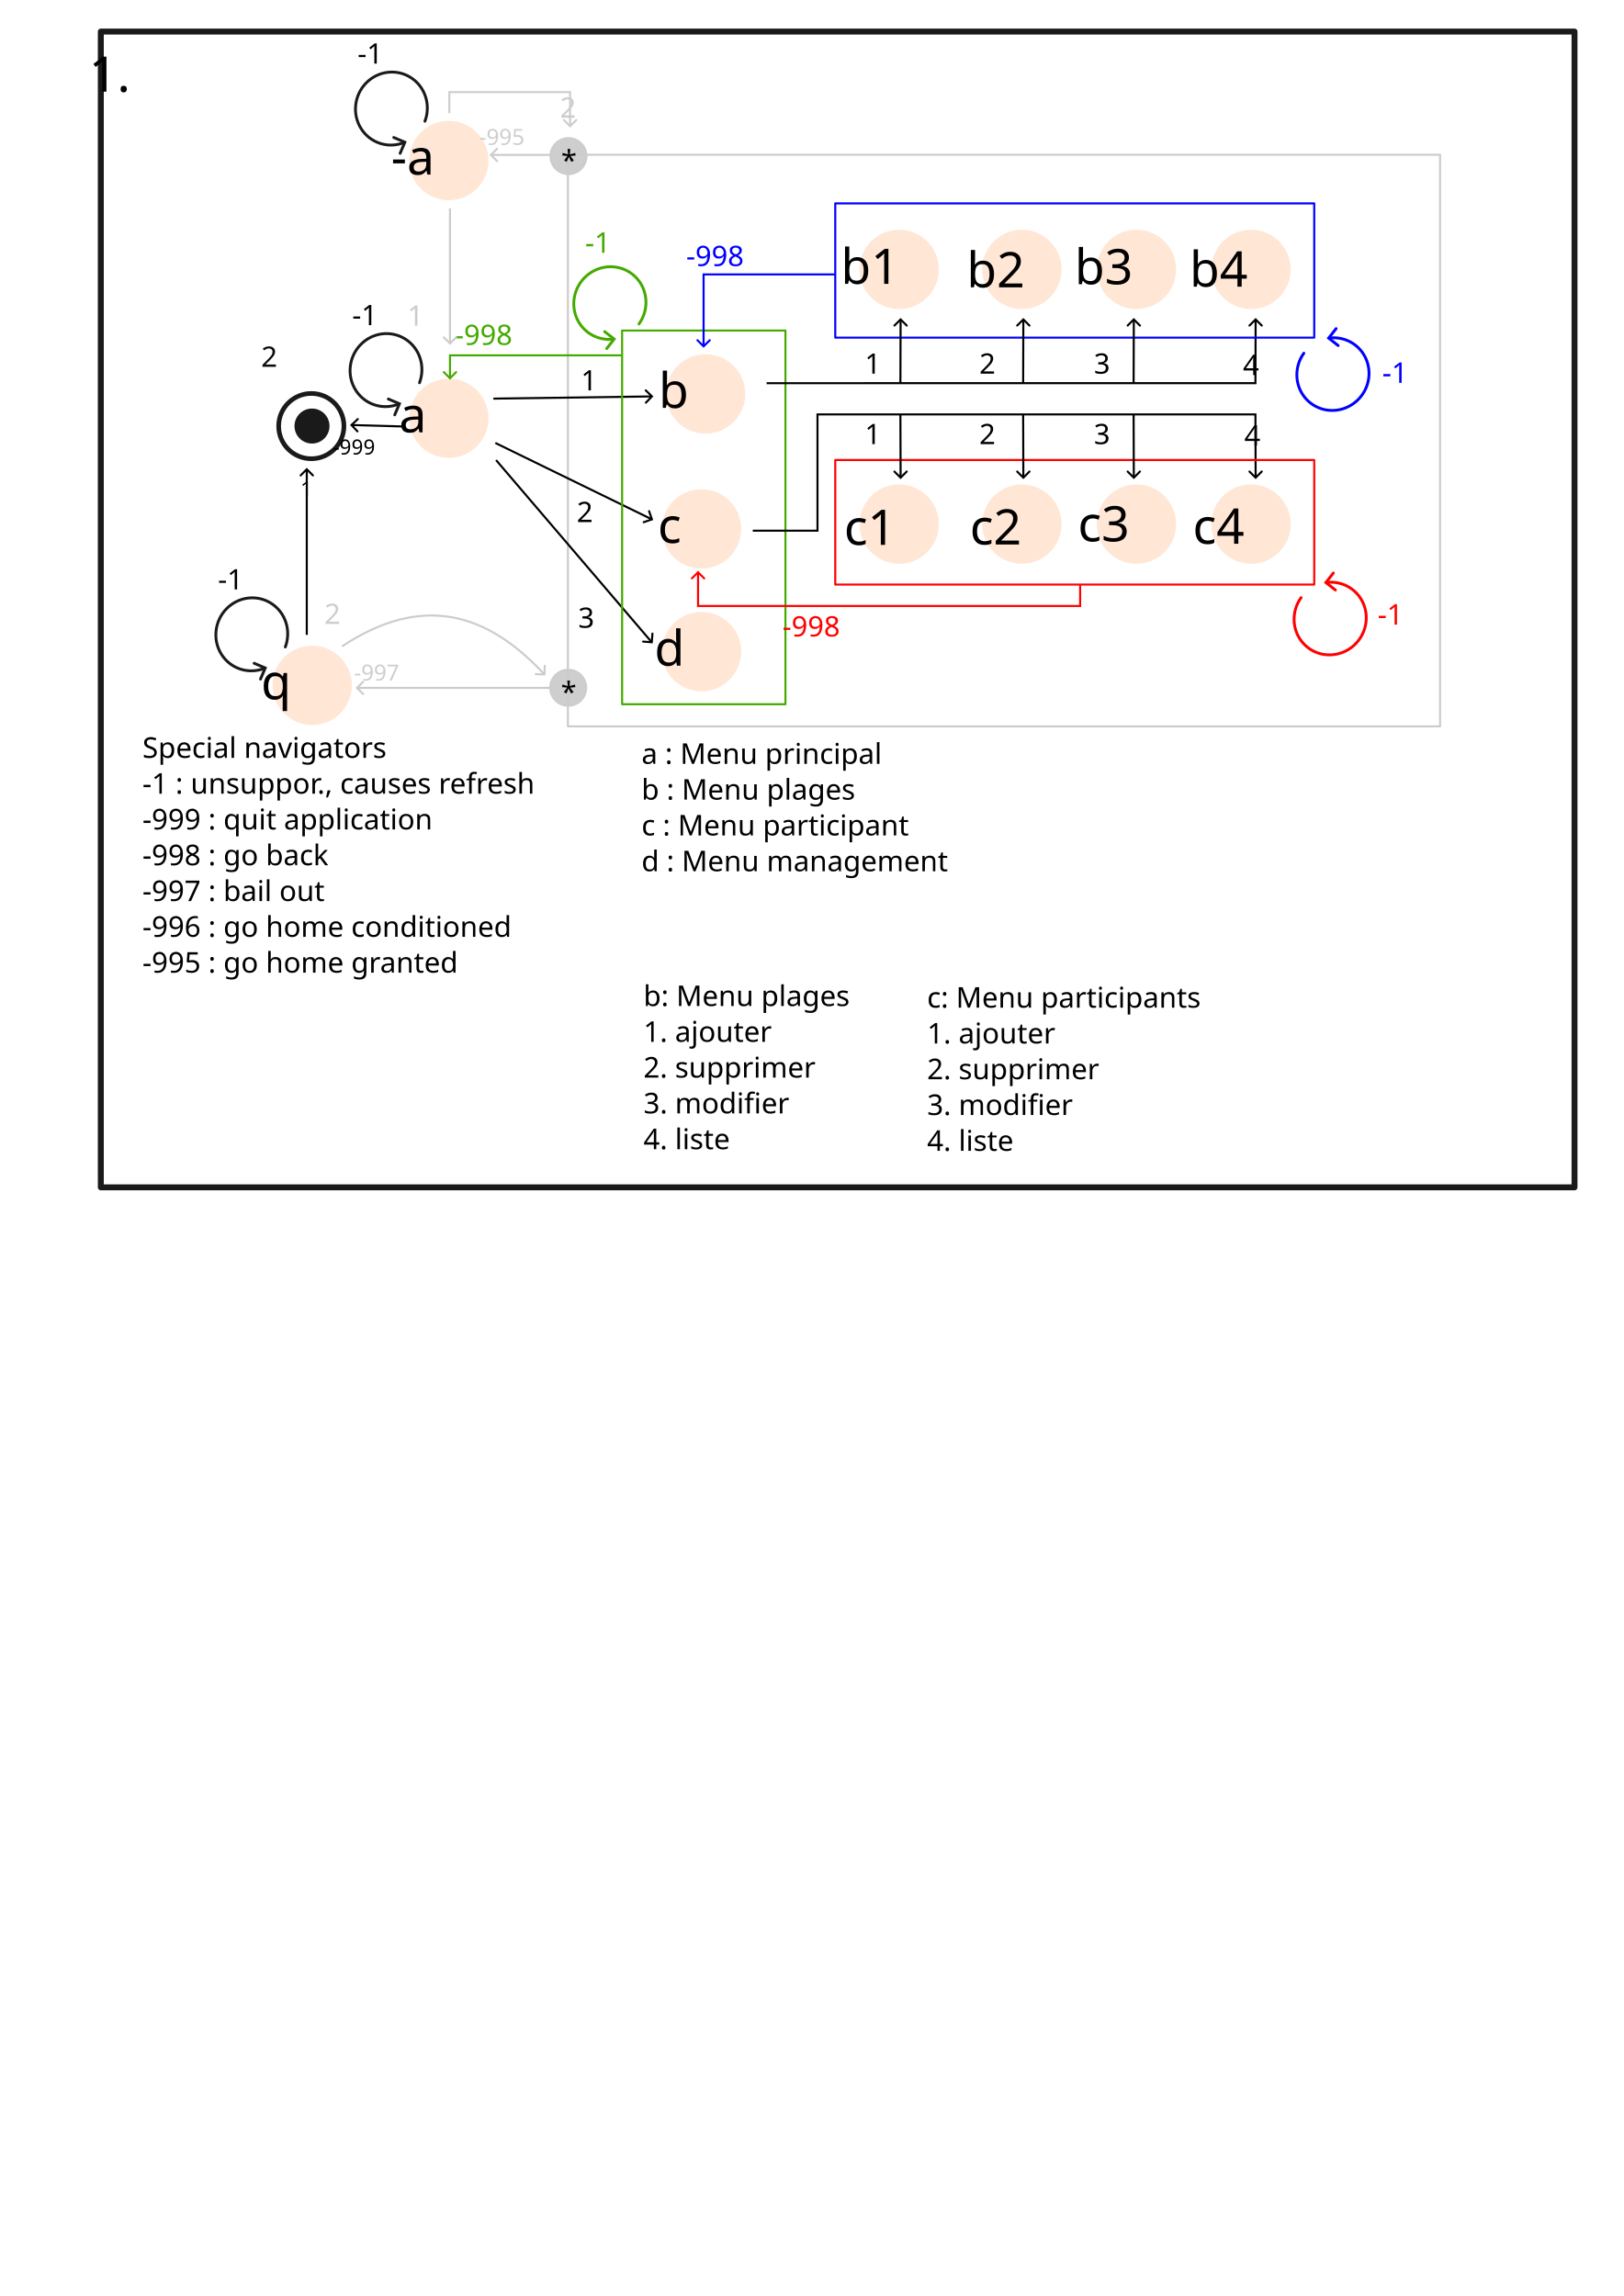
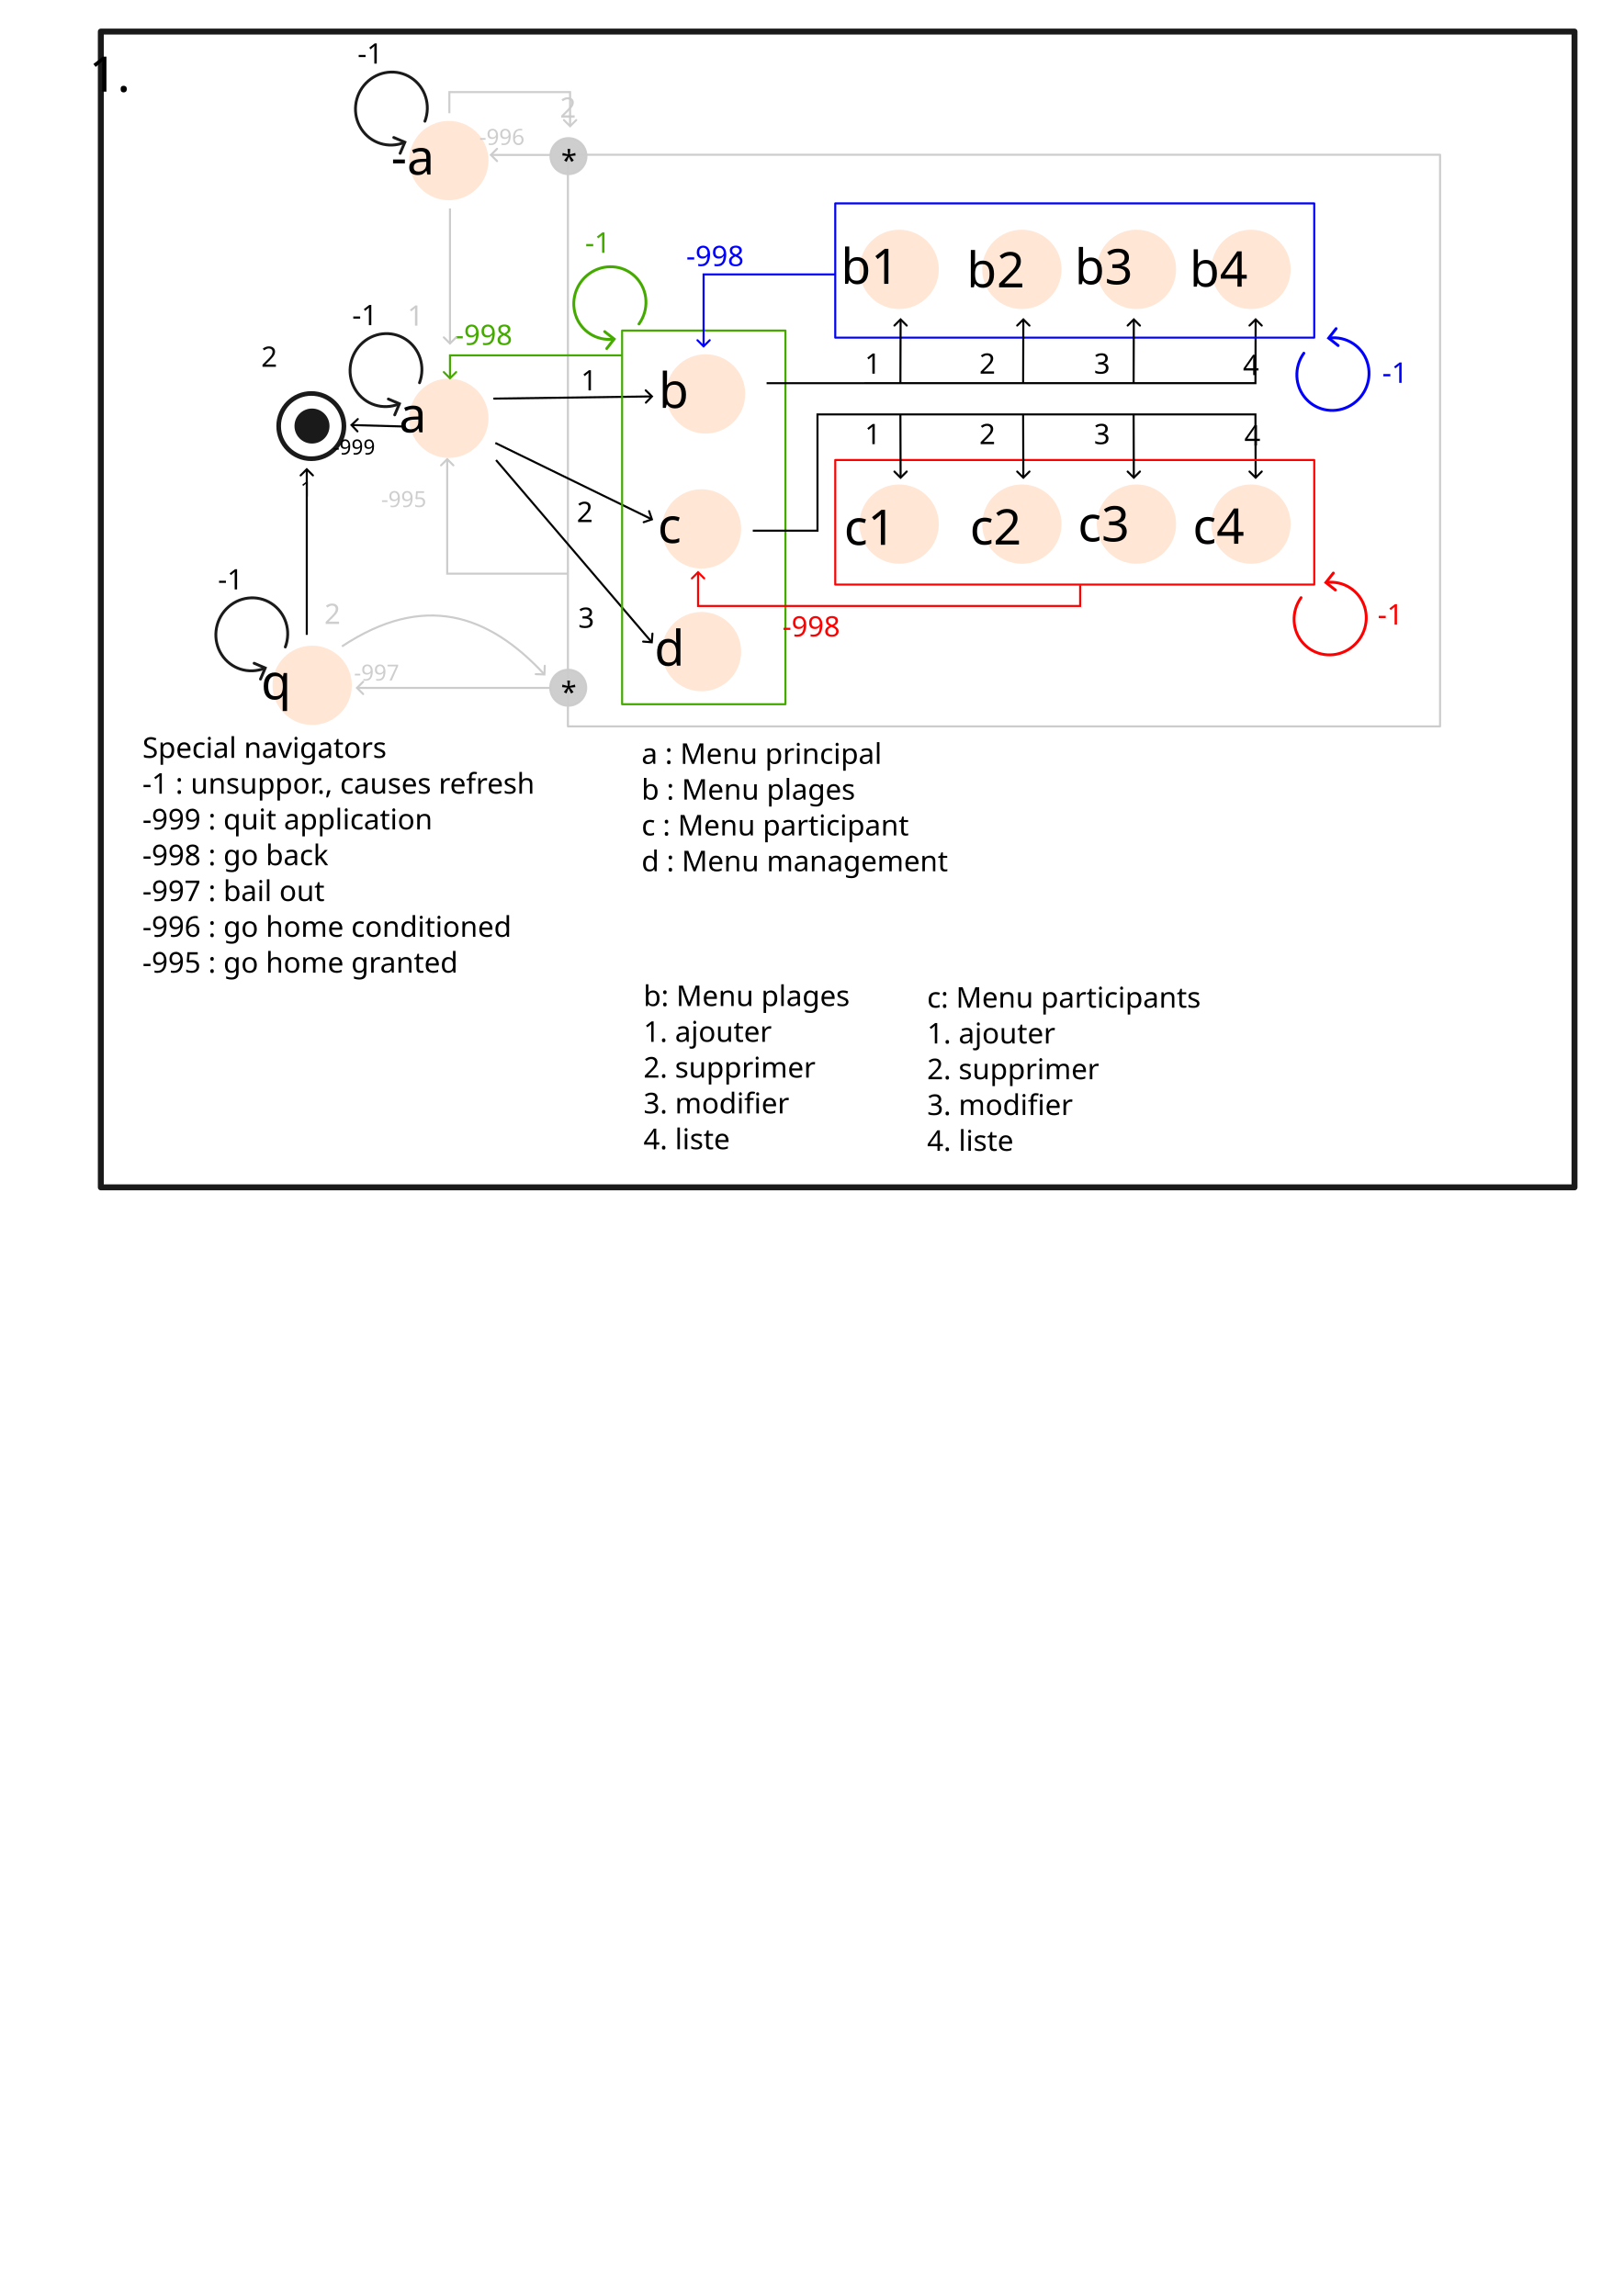
<svg xmlns="http://www.w3.org/2000/svg" width="210mm" height="297mm" viewBox="0 0 210 297" version="1.1" id="svg1">
  <defs id="defs1">
    <marker style="overflow:visible" id="ArrowWideRounded" refX="0" refY="0" orient="auto-start-reverse" markerWidth="1" markerHeight="1" viewBox="0 0 1 1" preserveAspectRatio="xMidYMid">
      <path style="fill:none;stroke:context-stroke;stroke-width:1;stroke-linecap:round" d="M 3,-3 0,0 3,3" transform="rotate(180,0.125,0)" id="path3" />
    </marker>
    <marker style="overflow:visible" id="ArrowWideRounded-2-6-6-7" refX="0" refY="0" orient="auto-start-reverse" markerWidth="1" markerHeight="1" viewBox="0 0 1 1" preserveAspectRatio="xMidYMid">
      <path style="fill:none;stroke:context-stroke;stroke-width:1;stroke-linecap:round" d="M 3,-3 0,0 3,3" transform="rotate(180,0.125,0)" id="path3-0-3-6-38" />
    </marker>
    <marker style="overflow:visible" id="ArrowWideRounded-2-6-6-7-6" refX="0" refY="0" orient="auto-start-reverse" markerWidth="1" markerHeight="1" viewBox="0 0 1 1" preserveAspectRatio="xMidYMid">
      <path style="fill:none;stroke:context-stroke;stroke-width:1;stroke-linecap:round" d="M 3,-3 0,0 3,3" transform="rotate(180,0.125,0)" id="path3-0-3-6-38-0" />
    </marker>
    <marker style="overflow:visible" id="ArrowWideRounded-2-6-6-7-1" refX="0" refY="0" orient="auto-start-reverse" markerWidth="1" markerHeight="1" viewBox="0 0 1 1" preserveAspectRatio="xMidYMid">
      <path style="fill:none;stroke:context-stroke;stroke-width:1;stroke-linecap:round" d="M 3,-3 0,0 3,3" transform="rotate(180,0.125,0)" id="path3-0-3-6-38-7" />
    </marker>
    <marker style="overflow:visible" id="ArrowWideRounded-2-6-6-7-1-0" refX="0" refY="0" orient="auto-start-reverse" markerWidth="1" markerHeight="1" viewBox="0 0 1 1" preserveAspectRatio="xMidYMid">
      <path style="fill:none;stroke:context-stroke;stroke-width:1;stroke-linecap:round" d="M 3,-3 0,0 3,3" transform="rotate(180,0.125,0)" id="path3-0-3-6-38-7-2" />
    </marker>
    <marker style="overflow:visible" id="ArrowWideRounded-2-6-6-7-6-7" refX="0" refY="0" orient="auto-start-reverse" markerWidth="1" markerHeight="1" viewBox="0 0 1 1" preserveAspectRatio="xMidYMid">
      <path style="fill:none;stroke:context-stroke;stroke-width:1;stroke-linecap:round" d="M 3,-3 0,0 3,3" transform="rotate(180,0.125,0)" id="path3-0-3-6-38-0-0" />
    </marker>
  </defs>
  <g id="layer1">
    <rect style="fill:none;fill-opacity:1;stroke:#cccccc;stroke-width:0.265;stroke-linecap:round;stroke-linejoin:round;stroke-dasharray:none;paint-order:fill markers stroke" id="rect50" width="112.798" height="73.946" x="73.452" y="20.017" />
    <circle style="fill:#ffe6d5;stroke-width:11.113;stroke-linecap:round;stroke-linejoin:round;paint-order:stroke markers fill" id="circle63" cx="58.046" cy="54.107" r="5.129" />
    <text xml:space="preserve" style="font-size:6.35px;line-height:1.25;font-family:'Arial Black';-inkscape-font-specification:'Arial Black, ';text-align:center;word-spacing:0px;text-anchor:middle;stroke-width:0.265" x="57.517" y="55.919" id="text1">
      <tspan id="tspan1" style="stroke-width:0.265" x="57.517" y="55.919">a</tspan>
    </text>
    <circle style="fill:#ffe6d5;stroke-width:11.113;stroke-linecap:round;stroke-linejoin:round;paint-order:stroke markers fill" id="circle63-6" cx="40.374" cy="88.649" r="5.129" />
    <text xml:space="preserve" style="font-size:6.35px;line-height:1.25;font-family:'Arial Black';-inkscape-font-specification:'Arial Black, ';text-align:center;word-spacing:0px;text-anchor:middle;stroke-width:0.265" x="39.845" y="90.46" id="text1-0">
      <tspan id="tspan1-8" style="stroke-width:0.265" x="39.845" y="90.46">q</tspan>
    </text>
    <circle style="fill:#ffe6d5;stroke-width:11.113;stroke-linecap:round;stroke-linejoin:round;paint-order:stroke markers fill" id="path1-3" cx="91.257" cy="50.955" r="5.129" />
    <text xml:space="preserve" style="font-size:6.35px;line-height:1.25;font-family:'Arial Black';-inkscape-font-specification:'Arial Black, ';text-align:center;word-spacing:0px;text-anchor:middle;stroke-width:0.265" x="91.257" y="52.766" id="text1-9">
      <tspan id="tspan1-0" style="stroke-width:0.265" x="91.257" y="52.766">b</tspan>
    </text>
    <circle style="fill:#ffe6d5;stroke-width:11.113;stroke-linecap:round;stroke-linejoin:round;paint-order:stroke markers fill" id="path1-3-4" cx="-34.846" cy="116.29" r="5.129" transform="rotate(-90)" />
    <text xml:space="preserve" style="font-size:6.35px;line-height:1.25;font-family:'Arial Black';-inkscape-font-specification:'Arial Black, ';text-align:center;word-spacing:0px;text-anchor:middle;stroke-width:0.265" x="116.642" y="36.713" id="text1-9-0">
      <tspan id="tspan1-0-8" style="stroke-width:0.265" x="116.642" y="36.713">b1</tspan>
    </text>
    <path style="fill:none;stroke:#000000;stroke-width:0.265px;stroke-linecap:butt;stroke-linejoin:miter;stroke-opacity:1;marker-end:url(#ArrowWideRounded)" d="m 63.81,51.564 20.444,-0.285" id="path64" />
    <text xml:space="preserve" style="font-size:3.656px;line-height:1.25;font-family:'Arial Black';-inkscape-font-specification:'Arial Black, ';text-align:center;word-spacing:0px;text-anchor:middle;stroke-width:0.152" x="78.552" y="50.498" id="text4">
      <tspan id="tspan4" style="stroke-width:0.152" x="78.552" y="50.498">1</tspan>
    </text>
    <circle style="fill:none;stroke:#1a1a1a;stroke-width:0.599;stroke-linecap:round;stroke-linejoin:round;stroke-dasharray:none;paint-order:stroke markers fill" id="circle64-1" cx="55.118" cy="-40.262" r="4.221" transform="rotate(90)" />
    <rect style="fill:none;stroke:#1a1a1a;stroke-width:0.768;stroke-linecap:round;stroke-linejoin:round;stroke-dasharray:none;paint-order:stroke markers fill" id="rect5" width="190.597" height="149.506" x="13.04" y="4.085" />
    <text xml:space="preserve" style="font-size:6.35px;line-height:1.25;font-family:'Arial Black';-inkscape-font-specification:'Arial Black, ';text-align:center;word-spacing:0px;text-anchor:middle;stroke-width:0.265" x="18.311" y="11.859" id="text9">
      <tspan id="tspan9" style="stroke-width:0.265" x="18.311" y="11.859">1.</tspan>
    </text>
    <text xml:space="preserve" style="font-size:3.704px;line-height:1.25;font-family:'Arial Black';-inkscape-font-specification:'Arial Black, ';word-spacing:0px;stroke-width:0.265" x="82.968" y="98.807" id="text2">
      <tspan id="tspan2" style="stroke-width:0.265" x="82.968" y="98.807">a : Menu principal</tspan>
      <tspan style="stroke-width:0.265" x="82.968" y="103.437" id="tspan3">b : Menu plages</tspan>
      <tspan style="stroke-width:0.265" x="82.968" y="108.067" id="tspan5">c : Menu participant</tspan>
      <tspan style="stroke-width:0.265" x="82.968" y="112.697" id="tspan6">d : Menu management</tspan>
    </text>
    <text xml:space="preserve" style="font-size:3.704px;line-height:1.25;font-family:'Arial Black';-inkscape-font-specification:'Arial Black, ';word-spacing:0px;stroke-width:0.265" x="83.221" y="130.134" id="text7">
      <tspan id="tspan7" style="stroke-width:0.265" x="83.221" y="130.134">b: Menu plages</tspan>
      <tspan style="stroke-width:0.265" x="83.221" y="134.764" id="tspan8">1. ajouter</tspan>
      <tspan style="stroke-width:0.265" x="83.221" y="139.394" id="tspan19">2. supprimer</tspan>
      <tspan style="stroke-width:0.265" x="83.221" y="144.024" id="tspan20">3. modifier</tspan>
      <tspan style="stroke-width:0.265" x="83.221" y="148.655" id="tspan31">4. liste</tspan>
    </text>
    <text xml:space="preserve" style="font-size:3.656px;line-height:1.25;font-family:'Arial Black';-inkscape-font-specification:'Arial Black, ';text-align:center;word-spacing:0px;text-anchor:middle;stroke-width:0.152" x="49.426" y="42.06" id="text32">
      <tspan style="stroke-width:0.152" x="50.035" y="42.06" id="tspan47">-1 </tspan>
    </text>
    <path style="fill:none;stroke:#1a1a1a;stroke-width:0.368;stroke-linecap:round;stroke-linejoin:round;stroke-dasharray:none;marker-end:url(#ArrowWideRounded-2-6-6-7);paint-order:stroke markers fill" id="path32" d="m 68.243,-27.168 a 4.634,4.735 0 0 1 -3.67,4.631 4.634,4.735 0 0 1 -5.197,-2.704 4.634,4.735 0 0 1 1.507,-5.756 4.634,4.735 0 0 1 5.824,0.308" transform="matrix(0.9356054,0.3530475,0.3530475,-0.9356054,0,0)" />
    <text xml:space="preserve" style="font-size:3.656px;line-height:1.25;font-family:'Arial Black';-inkscape-font-specification:'Arial Black, ';text-align:center;word-spacing:0px;text-anchor:middle;stroke-width:0.152" x="32.068" y="76.239" id="text32-6">
      <tspan style="stroke-width:0.152" x="32.678" y="76.239" id="tspan47-9">-1 </tspan>
    </text>
    <path style="fill:none;stroke:#1a1a1a;stroke-width:0.368;stroke-linecap:round;stroke-linejoin:round;stroke-dasharray:none;marker-end:url(#ArrowWideRounded-2-6-6-7-1);paint-order:stroke markers fill" id="path32-5" d="m 64.07,-65.274 a 4.634,4.735 0 0 1 -3.67,4.631 4.634,4.735 0 0 1 -5.197,-2.704 4.634,4.735 0 0 1 1.507,-5.756 4.634,4.735 0 0 1 5.824,0.308" transform="matrix(0.9356054,0.3530475,0.3530475,-0.9356054,0,0)" />
    <text xml:space="preserve" style="font-size:3.656px;line-height:1.25;font-family:'Arial Black';-inkscape-font-specification:'Arial Black, ';text-align:center;word-spacing:0px;text-anchor:middle;stroke-width:0.152" x="50.126" y="8.229" id="text32-6-6">
      <tspan style="stroke-width:0.152" x="50.736" y="8.229" id="tspan47-9-6">-1 </tspan>
    </text>
    <path style="fill:none;stroke:#1a1a1a;stroke-width:0.368;stroke-linecap:round;stroke-linejoin:round;stroke-dasharray:none;marker-end:url(#ArrowWideRounded-2-6-6-7-1-0);paint-order:stroke markers fill" id="path32-5-3" d="M 56.954,4.732 A 4.634,4.735 0 0 1 53.284,9.363 4.634,4.735 0 0 1 48.087,6.659 4.634,4.735 0 0 1 49.594,0.903 4.634,4.735 0 0 1 55.418,1.211" transform="matrix(0.9356054,0.3530475,0.3530475,-0.9356054,0,0)" />
    <path style="fill:none;stroke:#0000ff;stroke-width:0.368;stroke-linecap:round;stroke-linejoin:round;stroke-dasharray:none;marker-end:url(#ArrowWideRounded-2-6-6-7-6);paint-order:stroke markers fill" id="path32-6" d="m -163.632,-61.224 a 4.634,4.735 0 0 1 -3.67,4.631 4.634,4.735 0 0 1 -5.197,-2.704 4.634,4.735 0 0 1 1.507,-5.756 4.634,4.735 0 0 1 5.824,0.308" transform="matrix(-0.81235,-0.5831702,-0.5831702,0.81235,0,0)" />
    <circle style="fill:#ffe6d5;stroke-width:11.113;stroke-linecap:round;stroke-linejoin:round;paint-order:stroke markers fill" id="circle32" cx="90.727" cy="68.417" r="5.129" />
    <text xml:space="preserve" style="font-size:6.35px;line-height:1.25;font-family:'Arial Black';-inkscape-font-specification:'Arial Black, ';text-align:center;word-spacing:0px;text-anchor:middle;stroke-width:0.265" x="90.727" y="70.229" id="text33">
      <tspan id="tspan33" style="stroke-width:0.265" x="90.727" y="70.229">c</tspan>
    </text>
    <path style="fill:none;stroke:#000000;stroke-width:0.265px;stroke-linecap:butt;stroke-linejoin:miter;stroke-opacity:1;marker-end:url(#ArrowWideRounded)" d="m 64.064,57.298 20.191,9.856" id="path33" />
    <text xml:space="preserve" style="font-size:3.656px;line-height:1.25;font-family:'Arial Black';-inkscape-font-specification:'Arial Black, ';text-align:center;word-spacing:0px;text-anchor:middle;stroke-width:0.152" x="78.015" y="67.535" id="text34">
      <tspan id="tspan34" style="stroke-width:0.152" x="78.015" y="67.535">2</tspan>
    </text>
    <circle style="fill:#ffe6d5;stroke-width:11.113;stroke-linecap:round;stroke-linejoin:round;paint-order:stroke markers fill" id="circle34" cx="90.727" cy="84.292" r="5.129" />
    <text xml:space="preserve" style="font-size:6.35px;line-height:1.25;font-family:'Arial Black';-inkscape-font-specification:'Arial Black, ';text-align:center;word-spacing:0px;text-anchor:middle;stroke-width:0.265" x="90.727" y="86.104" id="text35">
      <tspan id="tspan35" style="stroke-width:0.265" x="90.727" y="86.104">d</tspan>
    </text>
    <path style="fill:none;stroke:#000000;stroke-width:0.265px;stroke-linecap:butt;stroke-linejoin:miter;stroke-opacity:1;marker-end:url(#ArrowWideRounded)" d="M 64.156,59.513 84.254,83.029" id="path35" />
    <text xml:space="preserve" style="font-size:3.656px;line-height:1.25;font-family:'Arial Black';-inkscape-font-specification:'Arial Black, ';text-align:center;word-spacing:0px;text-anchor:middle;stroke-width:0.152" x="78.194" y="81.21" id="text36">
      <tspan id="tspan36" style="stroke-width:0.152" x="78.194" y="81.21">3</tspan>
    </text>
    <rect style="fill:none;stroke:#44aa00;stroke-width:0.265;stroke-linecap:round;stroke-linejoin:round;stroke-opacity:1;paint-order:fill markers stroke" id="rect36" width="21.127" height="48.342" x="80.459" y="42.756" />
    <path style="fill:none;stroke:#44aa00;stroke-width:0.265;stroke-linecap:butt;stroke-linejoin:miter;stroke-dasharray:none;stroke-opacity:1;marker-end:url(#ArrowWideRounded-2-6-6-7)" d="M 80.546,45.966 H 58.198 v 2.897" id="path36" />
    <path style="fill:none;stroke:#000000;stroke-width:0.265px;stroke-linecap:butt;stroke-linejoin:miter;stroke-opacity:1;marker-end:url(#ArrowWideRounded)" d="m 99.148,49.566 63.223,-0.003 0.026,-8.18" id="path37" />
    <circle style="fill:#ffe6d5;stroke-width:11.113;stroke-linecap:round;stroke-linejoin:round;paint-order:stroke markers fill" id="circle38" cx="-34.846" cy="132.164" r="5.129" transform="rotate(-90)" />
    <text xml:space="preserve" style="font-size:6.35px;line-height:1.25;font-family:'Arial Black';-inkscape-font-specification:'Arial Black, ';text-align:center;word-spacing:0px;text-anchor:middle;stroke-width:0.265" x="132.911" y="37.166" id="text38">
      <tspan id="tspan38" style="stroke-width:0.265" x="132.911" y="37.166">b2</tspan>
    </text>
    <circle style="fill:#ffe6d5;stroke-width:11.113;stroke-linecap:round;stroke-linejoin:round;paint-order:stroke markers fill" id="circle39" cx="-34.846" cy="146.981" r="5.129" transform="rotate(-90)" />
    <text xml:space="preserve" style="font-size:6.35px;line-height:1.25;font-family:'Arial Black';-inkscape-font-specification:'Arial Black, ';text-align:center;word-spacing:0px;text-anchor:middle;stroke-width:0.265" x="146.877" y="36.764" id="text39">
      <tspan id="tspan39" style="stroke-width:0.265" x="146.877" y="36.764">b3</tspan>
    </text>
    <rect style="fill:none;stroke:#0000ff;stroke-width:0.265;stroke-linecap:round;stroke-linejoin:round;stroke-opacity:1;paint-order:fill markers stroke" id="rect39" width="17.367" height="61.95" x="-43.676" y="108.026" transform="rotate(-90)" />
    <path style="fill:none;stroke:#0000ff;stroke-width:0.265;stroke-linecap:butt;stroke-linejoin:miter;stroke-dasharray:none;stroke-opacity:1;marker-end:url(#ArrowWideRounded-2-6-6-7)" d="M 108.075,35.498 H 90.998 v 9.239" id="path40" />
    <text xml:space="preserve" style="font-size:3.656px;line-height:1.25;font-family:'Arial Black';-inkscape-font-specification:'Arial Black, ';text-align:center;word-spacing:0px;text-anchor:middle;fill:#0000ff;stroke-width:0.152" x="94.855" y="34.412" id="text40">
      <tspan id="tspan40" style="fill:#0000ff;stroke-width:0.152" x="94.855" y="34.412">-998</tspan>
    </text>
    <circle style="fill:#ffe6d5;stroke-width:11.113;stroke-linecap:round;stroke-linejoin:round;paint-order:stroke markers fill" id="circle40" cx="-34.846" cy="161.798" r="5.129" transform="rotate(-90)" />
    <text xml:space="preserve" style="font-size:6.35px;line-height:1.25;font-family:'Arial Black';-inkscape-font-specification:'Arial Black, ';text-align:center;word-spacing:0px;text-anchor:middle;stroke-width:0.265" x="161.738" y="37.078" id="text41">
      <tspan id="tspan41" style="stroke-width:0.265" x="161.738" y="37.078">b4</tspan>
    </text>
    <path style="fill:none;stroke:#44aa00;stroke-width:0.368;stroke-linecap:round;stroke-linejoin:round;stroke-dasharray:none;marker-end:url(#ArrowWideRounded-2-6-6-7-6);paint-order:stroke markers fill" id="path1" d="m 91.572,14.153 a 4.634,4.735 0 0 1 -3.67,4.631 4.634,4.735 0 0 1 -5.197,-2.704 4.634,4.735 0 0 1 1.507,-5.756 4.634,4.735 0 0 1 5.824,0.308" transform="matrix(0.81235,0.5831702,0.5831702,-0.81235,0,0)" />
    <text xml:space="preserve" style="font-size:3.704px;line-height:1.25;font-family:'Arial Black';-inkscape-font-specification:'Arial Black, ';word-spacing:0px;fill:#44aa00;stroke-width:0.265" x="75.677" y="32.703" id="text10">
      <tspan id="tspan10" style="fill:#44aa00;stroke-width:0.265" x="75.677" y="32.703">-1</tspan>
    </text>
    <path style="fill:none;stroke:#000000;stroke-width:0.265px;stroke-linecap:butt;stroke-linejoin:miter;stroke-opacity:1;marker-end:url(#ArrowWideRounded)" d="m 146.615,49.564 0.026,-8.18" id="path12" />
    <path style="fill:none;stroke:#000000;stroke-width:0.265px;stroke-linecap:butt;stroke-linejoin:miter;stroke-opacity:1;marker-end:url(#ArrowWideRounded)" d="m 132.328,49.564 0.026,-8.18" id="path13" />
    <path style="fill:none;stroke:#000000;stroke-width:0.265px;stroke-linecap:butt;stroke-linejoin:miter;stroke-opacity:1;marker-end:url(#ArrowWideRounded)" d="m 116.453,49.564 0.026,-8.18" id="path14" />
    <text xml:space="preserve" style="font-size:3.656px;line-height:1.25;font-family:'Arial Black';-inkscape-font-specification:'Arial Black, ';text-align:center;word-spacing:0px;text-anchor:middle;stroke-width:0.152" x="115.262" y="48.334" id="text14">
      <tspan id="tspan14" style="stroke-width:0.152" x="115.262" y="48.334">1</tspan>
    </text>
    <text xml:space="preserve" style="font-size:3.656px;line-height:1.25;font-family:'Arial Black';-inkscape-font-specification:'Arial Black, ';text-align:center;word-spacing:0px;text-anchor:middle;stroke-width:0.152" x="130.079" y="48.334" id="text15">
      <tspan id="tspan15" style="stroke-width:0.152" x="130.079" y="48.334">2</tspan>
    </text>
    <text xml:space="preserve" style="font-size:3.656px;line-height:1.25;font-family:'Arial Black';-inkscape-font-specification:'Arial Black, ';text-align:center;word-spacing:0px;text-anchor:middle;stroke-width:0.152" x="144.896" y="48.334" id="text16">
      <tspan id="tspan16" style="stroke-width:0.152" x="144.896" y="48.334">3</tspan>
    </text>
    <text xml:space="preserve" style="font-size:3.656px;line-height:1.25;font-family:'Arial Black';-inkscape-font-specification:'Arial Black, ';text-align:center;word-spacing:0px;text-anchor:middle;stroke-width:0.152" x="164.172" y="48.513" id="text17">
      <tspan id="tspan17" style="stroke-width:0.152" x="164.172" y="48.513">4</tspan>
    </text>
    <circle style="fill:#ffe6d5;stroke-width:11.113;stroke-linecap:round;stroke-linejoin:round;paint-order:stroke markers fill" id="circle17" cx="67.797" cy="116.29" transform="matrix(0,1,1,0,0,0)" r="5.129" />
    <text xml:space="preserve" style="font-size:6.35px;line-height:1.25;font-family:'Arial Black';-inkscape-font-specification:'Arial Black, ';text-align:center;word-spacing:0px;text-anchor:middle;stroke-width:0.265" x="116.642" y="70.478" id="text18">
      <tspan id="tspan18" style="stroke-width:0.265" x="116.642" y="70.478">c1</tspan>
    </text>
    <path style="fill:none;stroke:#ff0000;stroke-width:0.368;stroke-linecap:round;stroke-linejoin:round;stroke-dasharray:none;marker-end:url(#ArrowWideRounded-2-6-6-7-6);paint-order:stroke markers fill" id="path18" d="m -181.78,-35.329 a 4.634,4.735 0 0 1 -3.67,4.631 4.634,4.735 0 0 1 -5.197,-2.704 4.634,4.735 0 0 1 1.507,-5.756 4.634,4.735 0 0 1 5.824,0.308" transform="matrix(-0.81235,-0.5831702,-0.5831702,0.81235,0,0)" />
    <path style="fill:none;stroke:#000000;stroke-width:0.265px;stroke-linecap:butt;stroke-linejoin:miter;stroke-opacity:1;marker-end:url(#ArrowWideRounded)" d="m 97.358,68.646 8.37,9e-5 V 53.606 l 56.643,0.002 0.026,8.116" id="path19" />
    <circle style="fill:#ffe6d5;stroke-width:11.113;stroke-linecap:round;stroke-linejoin:round;paint-order:stroke markers fill" id="circle19" cx="67.797" cy="132.164" transform="matrix(0,1,1,0,0,0)" r="5.129" />
    <text xml:space="preserve" style="font-size:6.35px;line-height:1.25;font-family:'Arial Black';-inkscape-font-specification:'Arial Black, ';text-align:center;word-spacing:0px;text-anchor:middle;stroke-width:0.265" x="132.911" y="70.427" id="text21">
      <tspan id="tspan21" style="stroke-width:0.265" x="132.911" y="70.427">c2</tspan>
    </text>
    <circle style="fill:#ffe6d5;stroke-width:11.113;stroke-linecap:round;stroke-linejoin:round;paint-order:stroke markers fill" id="circle21" cx="67.797" cy="146.981" transform="matrix(0,1,1,0,0,0)" r="5.129" />
    <text xml:space="preserve" style="font-size:6.35px;line-height:1.25;font-family:'Arial Black';-inkscape-font-specification:'Arial Black, ';text-align:center;word-spacing:0px;text-anchor:middle;stroke-width:0.265" x="146.877" y="70.025" id="text22">
      <tspan id="tspan22" style="stroke-width:0.265" x="146.877" y="70.025">c3</tspan>
    </text>
    <rect style="fill:none;stroke:#ff0000;stroke-width:0.265;stroke-linecap:round;stroke-linejoin:round;stroke-opacity:1;paint-order:fill markers stroke" id="rect22" width="16.114" height="61.95" x="59.504" y="108.026" transform="matrix(0,1,1,0,0,0)" />
    <circle style="fill:#ffe6d5;stroke-width:11.113;stroke-linecap:round;stroke-linejoin:round;paint-order:stroke markers fill" id="circle22" cx="67.797" cy="161.798" transform="matrix(0,1,1,0,0,0)" r="5.129" />
    <text xml:space="preserve" style="font-size:6.35px;line-height:1.25;font-family:'Arial Black';-inkscape-font-specification:'Arial Black, ';text-align:center;word-spacing:0px;text-anchor:middle;stroke-width:0.265" x="161.738" y="70.339" id="text23">
      <tspan id="tspan23" style="stroke-width:0.265" x="161.738" y="70.339">c4</tspan>
    </text>
    <path style="fill:none;stroke:#000000;stroke-width:0.265px;stroke-linecap:butt;stroke-linejoin:miter;stroke-opacity:1;marker-end:url(#ArrowWideRounded)" d="m 146.615,53.609 0.026,8.116" id="path24" />
    <path style="fill:none;stroke:#000000;stroke-width:0.265px;stroke-linecap:butt;stroke-linejoin:miter;stroke-opacity:1;marker-end:url(#ArrowWideRounded)" d="m 132.328,53.609 0.026,8.116" id="path25" />
    <path style="fill:none;stroke:#000000;stroke-width:0.265px;stroke-linecap:butt;stroke-linejoin:miter;stroke-opacity:1;marker-end:url(#ArrowWideRounded)" d="m 116.453,53.609 0.026,8.116" id="path26" />
    <text xml:space="preserve" style="font-size:3.656px;line-height:1.25;font-family:'Arial Black';-inkscape-font-specification:'Arial Black, ';text-align:center;word-spacing:0px;text-anchor:middle;stroke-width:0.152" x="115.262" y="57.455" id="text26">
      <tspan id="tspan26" style="stroke-width:0.152" x="115.262" y="57.455">1</tspan>
    </text>
    <text xml:space="preserve" style="font-size:3.656px;line-height:1.25;font-family:'Arial Black';-inkscape-font-specification:'Arial Black, ';text-align:center;word-spacing:0px;text-anchor:middle;stroke-width:0.152" x="130.079" y="57.455" id="text27">
      <tspan id="tspan27" style="stroke-width:0.152" x="130.079" y="57.455">2</tspan>
    </text>
    <text xml:space="preserve" style="font-size:3.656px;line-height:1.25;font-family:'Arial Black';-inkscape-font-specification:'Arial Black, ';text-align:center;word-spacing:0px;text-anchor:middle;stroke-width:0.152" x="144.896" y="57.455" id="text28">
      <tspan id="tspan28" style="stroke-width:0.152" x="144.896" y="57.455">3</tspan>
    </text>
    <text xml:space="preserve" style="font-size:3.656px;line-height:1.25;font-family:'Arial Black';-inkscape-font-specification:'Arial Black, ';text-align:center;word-spacing:0px;text-anchor:middle;stroke-width:0.152" x="164.352" y="57.634" id="text29">
      <tspan id="tspan29" style="stroke-width:0.152" x="164.352" y="57.634">4</tspan>
    </text>
    <text xml:space="preserve" style="font-size:3.704px;line-height:1.25;font-family:'Arial Black';-inkscape-font-specification:'Arial Black, ';word-spacing:0px;stroke-width:0.265" x="119.901" y="130.344" id="text44">
      <tspan style="stroke-width:0.265" x="119.901" y="130.344" id="tspan37">c: Menu participants </tspan>
      <tspan style="stroke-width:0.265" x="119.901" y="134.974" id="tspan45">1. ajouter</tspan>
      <tspan style="stroke-width:0.265" x="119.901" y="139.604" id="tspan42">2. supprimer</tspan>
      <tspan style="stroke-width:0.265" x="119.901" y="144.235" id="tspan43">3. modifier</tspan>
      <tspan style="stroke-width:0.265" x="119.901" y="148.865" id="tspan44">4. liste</tspan>
    </text>
    <text xml:space="preserve" style="font-size:3.704px;line-height:1.25;font-family:'Arial Black';-inkscape-font-specification:'Arial Black, ';word-spacing:0px;fill:#0000ff;stroke-width:0.265" x="178.775" y="49.528" id="text10-9">
      <tspan id="tspan10-7" style="fill:#0000ff;stroke-width:0.265" x="178.775" y="49.528">-1</tspan>
    </text>
    <text xml:space="preserve" style="font-size:3.704px;line-height:1.25;font-family:'Arial Black';-inkscape-font-specification:'Arial Black, ';word-spacing:0px;fill:#ff0000;stroke-width:0.265" x="178.177" y="80.795" id="text10-3">
      <tspan id="tspan10-71" style="fill:#ff0000;stroke-width:0.265" x="178.177" y="80.795">-1</tspan>
    </text>
    <circle style="fill:#1a1a1a;fill-opacity:1;stroke-width:4.906;stroke-linecap:round;stroke-linejoin:round;paint-order:stroke markers fill" id="circle45" cx="55.111" cy="-40.352" r="2.264" transform="rotate(90)" />
    <path style="fill:none;stroke:#000000;stroke-width:0.265;stroke-linecap:butt;stroke-linejoin:miter;stroke-dasharray:none;stroke-opacity:1;marker-end:url(#ArrowWideRounded-2-6-6-7-6)" d="M 51.985,55.163 45.524,54.984" id="path45" />
    <path style="fill:none;stroke:#cccccc;stroke-width:0.265;stroke-linecap:butt;stroke-linejoin:miter;stroke-dasharray:none;stroke-opacity:1;marker-end:url(#ArrowWideRounded-2-6-6-7-6-7)" d="m 71.273,20.043 -7.715,-2e-6" id="path45-3" />
    <text xml:space="preserve" style="font-size:3.656px;line-height:1.25;font-family:'Arial Black';-inkscape-font-specification:'Arial Black, ';text-align:center;word-spacing:0px;text-anchor:middle;fill:#44aa00;stroke-width:0.152" x="64.923" y="44.618" id="text49">
      <tspan id="tspan49" style="fill:#44aa00;stroke-width:0.152" x="64.923" y="44.618">-998</tspan>
    </text>
    <text xml:space="preserve" style="font-size:2.688px;line-height:1.25;font-family:'Arial Black';-inkscape-font-specification:'Arial Black, ';text-align:center;word-spacing:0px;text-anchor:middle;stroke-width:0.112" x="47.53" y="58.785" id="text49-9">
      <tspan id="tspan49-7" style="stroke-width:0.112" x="47.53" y="58.785">-999</tspan>
    </text>
    <text xml:space="preserve" style="font-size:2.688px;line-height:1.25;font-family:'Arial Black';-inkscape-font-specification:'Arial Black, ';text-align:center;word-spacing:0px;text-anchor:middle;stroke-width:0.112" x="41.371" y="64.217" id="text49-9-6">
      <tspan id="tspan49-7-3" style="stroke-width:0.112" x="41.371" y="64.217">1</tspan>
    </text>
    <path style="fill:none;stroke:#ff0000;stroke-width:0.265px;stroke-linecap:butt;stroke-linejoin:miter;stroke-opacity:1;marker-end:url(#ArrowWideRounded-2-6-6-7-6)" d="M 139.699,75.7 V 78.386 H 90.282 v -4.297" id="path50" />
    <text xml:space="preserve" style="font-size:3.656px;line-height:1.25;font-family:'Arial Black';-inkscape-font-specification:'Arial Black, ';text-align:center;word-spacing:0px;text-anchor:middle;fill:#ff0000;stroke-width:0.152" x="107.293" y="82.328" id="text50">
      <tspan id="tspan50" style="fill:#ff0000;stroke-width:0.152" x="107.293" y="82.328">-998</tspan>
    </text>
    <path style="fill:none;stroke:#cccccc;stroke-width:0.265;stroke-linecap:butt;stroke-linejoin:miter;stroke-dasharray:none;stroke-opacity:1;marker-end:url(#ArrowWideRounded-2-6-6-7)" d="M 58.198,26.967 V 44.367" id="path51" />
    <text xml:space="preserve" style="font-size:3.656px;line-height:1.25;font-family:'Arial Black';-inkscape-font-specification:'Arial Black, ';text-align:center;word-spacing:0px;text-anchor:middle;fill:#cccccc;stroke-width:0.152" x="56.11" y="42.127" id="text51">
      <tspan id="tspan51" style="fill:#cccccc;stroke-width:0.152" x="56.11" y="42.127">1</tspan>
    </text>
    <text xml:space="preserve" style="font-size:2.869px;line-height:1.25;font-family:'Arial Black';-inkscape-font-specification:'Arial Black, ';text-align:center;word-spacing:0px;text-anchor:middle;fill:#cccccc;fill-opacity:0.957;stroke-width:0.12" x="50.576" y="88.029" id="text51-6">
      <tspan id="tspan51-0" style="fill:#cccccc;fill-opacity:0.957;stroke-width:0.12" x="50.576" y="88.029">-997</tspan>
    </text>
    <text xml:space="preserve" style="font-size:3.656px;line-height:1.25;font-family:'Arial Black';-inkscape-font-specification:'Arial Black, ';text-align:center;word-spacing:0px;text-anchor:middle;fill:#cccccc;fill-opacity:0.957;stroke-width:0.152" x="75.837" y="15.216" id="text51-6-1">
      <tspan id="tspan51-0-1" style="fill:#cccccc;fill-opacity:0.957;stroke-width:0.152" x="75.837" y="15.216">2</tspan>
    </text>
    <text xml:space="preserve" style="font-size:3.656px;line-height:1.25;font-family:'Arial Black';-inkscape-font-specification:'Arial Black, ';text-align:center;word-spacing:0px;text-anchor:middle;fill:#000000;fill-opacity:0.957;stroke-width:0.152" x="37.199" y="47.444" id="text51-6-1-0">
      <tspan id="tspan51-0-1-5" style="fill:#000000;fill-opacity:0.957;stroke-width:0.152" x="37.199" y="47.444">2</tspan>
    </text>
    <path style="fill:none;stroke:#000000;stroke-width:0.265;stroke-linecap:butt;stroke-linejoin:miter;stroke-dasharray:none;stroke-opacity:1;marker-end:url(#ArrowWideRounded-2-6-6-7)" d="M 39.677,82.123 V 60.766" id="path52" />
    <path style="fill:none;stroke:#cccccc;stroke-width:0.265px;stroke-linecap:butt;stroke-linejoin:miter;stroke-opacity:0.957;marker-end:url(#ArrowWideRounded-2-6-6-7-1)" d="m 58.118,14.646 v -2.733 h 15.614 v 4.345" id="path53" />
    <circle style="fill:#cccccc;fill-opacity:0.957;stroke:#cccccc;stroke-width:0.265;stroke-linecap:round;stroke-linejoin:round;stroke-dasharray:none;stroke-opacity:0.957;paint-order:fill markers stroke" id="path54" cx="73.521" cy="20.196" r="2.328" />
    <text xml:space="preserve" style="font-size:3.704px;line-height:1.25;font-family:'Arial Black';-inkscape-font-specification:'Arial Black, ';word-spacing:0px;stroke-width:0.265" x="72.57" y="22.083" id="text54">
      <tspan id="tspan54" style="stroke-width:0.265" x="72.57" y="22.083">*</tspan>
    </text>
    <circle style="fill:#cccccc;fill-opacity:0.957;stroke:#cccccc;stroke-width:0.265;stroke-linecap:round;stroke-linejoin:round;stroke-dasharray:none;stroke-opacity:0.957;paint-order:fill markers stroke" id="path54-4" cx="73.488" cy="88.963" r="2.328" />
    <text xml:space="preserve" style="font-size:3.704px;line-height:1.25;font-family:'Arial Black';-inkscape-font-specification:'Arial Black, ';word-spacing:0px;stroke-width:0.265" x="72.537" y="90.849" id="text54-7">
      <tspan id="tspan54-3" style="stroke-width:0.265" x="72.537" y="90.849">*</tspan>
    </text>
    <text xml:space="preserve" style="font-size:3.704px;line-height:1.25;font-family:'Arial Black';-inkscape-font-specification:'Arial Black, ';word-spacing:0px;stroke-width:0.265" x="18.422" y="98.033" id="text55">
      <tspan id="tspan55" style="stroke-width:0.265" x="18.422" y="98.033">Special navigators</tspan>
      <tspan style="stroke-width:0.265" x="18.422" y="102.663" id="tspan56">-1 : unsuppor., causes refresh</tspan>
      <tspan style="stroke-width:0.265" x="18.422" y="107.293" id="tspan57">-999 : quit application</tspan>
      <tspan style="stroke-width:0.265" x="18.422" y="111.923" id="tspan59">-998 : go back</tspan>
      <tspan style="stroke-width:0.265" x="18.422" y="116.554" id="tspan60">-997 : bail out</tspan>
      <tspan style="stroke-width:0.265" x="18.422" y="121.184" id="tspan61">-996 : go home conditioned</tspan>
      <tspan style="stroke-width:0.265" x="18.422" y="125.814" id="tspan64">-995 : go home granted</tspan>
      <tspan style="stroke-width:0.265" x="18.422" y="130.444" id="tspan58" />
    </text>
    <circle style="fill:#ffe6d5;stroke-width:11.113;stroke-linecap:round;stroke-linejoin:round;paint-order:stroke markers fill" id="circle61" cx="58.046" cy="20.77" r="5.129" />
    <text xml:space="preserve" style="font-size:6.35px;line-height:1.25;font-family:'Arial Black';-inkscape-font-specification:'Arial Black, ';text-align:center;word-spacing:0px;text-anchor:middle;stroke-width:0.265" x="57.517" y="22.581" id="text62">
      <tspan id="tspan62" style="stroke-width:0.265" x="57.517" y="22.581">-a</tspan>
    </text>
    <path d="M 71.278,88.983 H 46.239" style="fill:none;stroke:#cccccc;stroke-width:0.265;stroke-linecap:butt;stroke-linejoin:miter;stroke-dasharray:none;stroke-opacity:1;marker-end:url(#ArrowWideRounded-2-6-6-7)" id="path62" />
    <text xml:space="preserve" style="font-size:2.869px;line-height:1.25;font-family:'Arial Black';-inkscape-font-specification:'Arial Black, ';text-align:center;word-spacing:0px;text-anchor:middle;fill:#cccccc;fill-opacity:0.957;stroke-width:0.12" x="66.777" y="18.738" id="text63">
-       <tspan id="tspan63" style="fill:#cccccc;fill-opacity:0.957;stroke-width:0.12" x="66.777" y="18.738">-995</tspan>
+       <tspan id="tspan63" style="fill:#cccccc;fill-opacity:0.957;stroke-width:0.12" x="66.777" y="18.738">-996</tspan>
+     </text>
+     <text xml:space="preserve" style="font-size:2.869px;line-height:1.25;font-family:'Arial Black';-inkscape-font-specification:'Arial Black, ';text-align:center;word-spacing:0px;text-anchor:middle;fill:#cccccc;fill-opacity:0.957;stroke-width:0.12" x="54.085" y="65.589" id="text63-0">
+       <tspan id="tspan63-3" style="fill:#cccccc;fill-opacity:0.957;stroke-width:0.12" x="54.085" y="65.589">-995</tspan>
    </text>
    <path style="fill:none;stroke:#cccccc;stroke-width:0.265px;stroke-linecap:butt;stroke-linejoin:miter;stroke-opacity:1;marker-end:url(#ArrowWideRounded-2-6-6-7-1-0)" d="m 44.228,83.614 c 10.559,-6.979 18.916,-4.206 26.141,3.581" id="path63" />
    <text xml:space="preserve" style="font-size:3.656px;line-height:1.25;font-family:'Arial Black';-inkscape-font-specification:'Arial Black, ';text-align:center;word-spacing:0px;text-anchor:middle;fill:#cccccc;fill-opacity:0.957;stroke-width:0.152" x="45.371" y="80.713" id="text51-6-1-8">
      <tspan id="tspan51-0-1-7" style="fill:#cccccc;fill-opacity:0.957;stroke-width:0.152" x="45.371" y="80.713">2</tspan>
    </text>
+     <path style="fill:none;stroke:#cccccc;stroke-width:0.265px;stroke-linecap:butt;stroke-linejoin:miter;stroke-opacity:1;marker-end:url(#ArrowWideRounded-2-6-6-7-6-7)" d="M 73.386,74.206 H 57.839 V 59.463" id="path65" />
  </g>
</svg>
